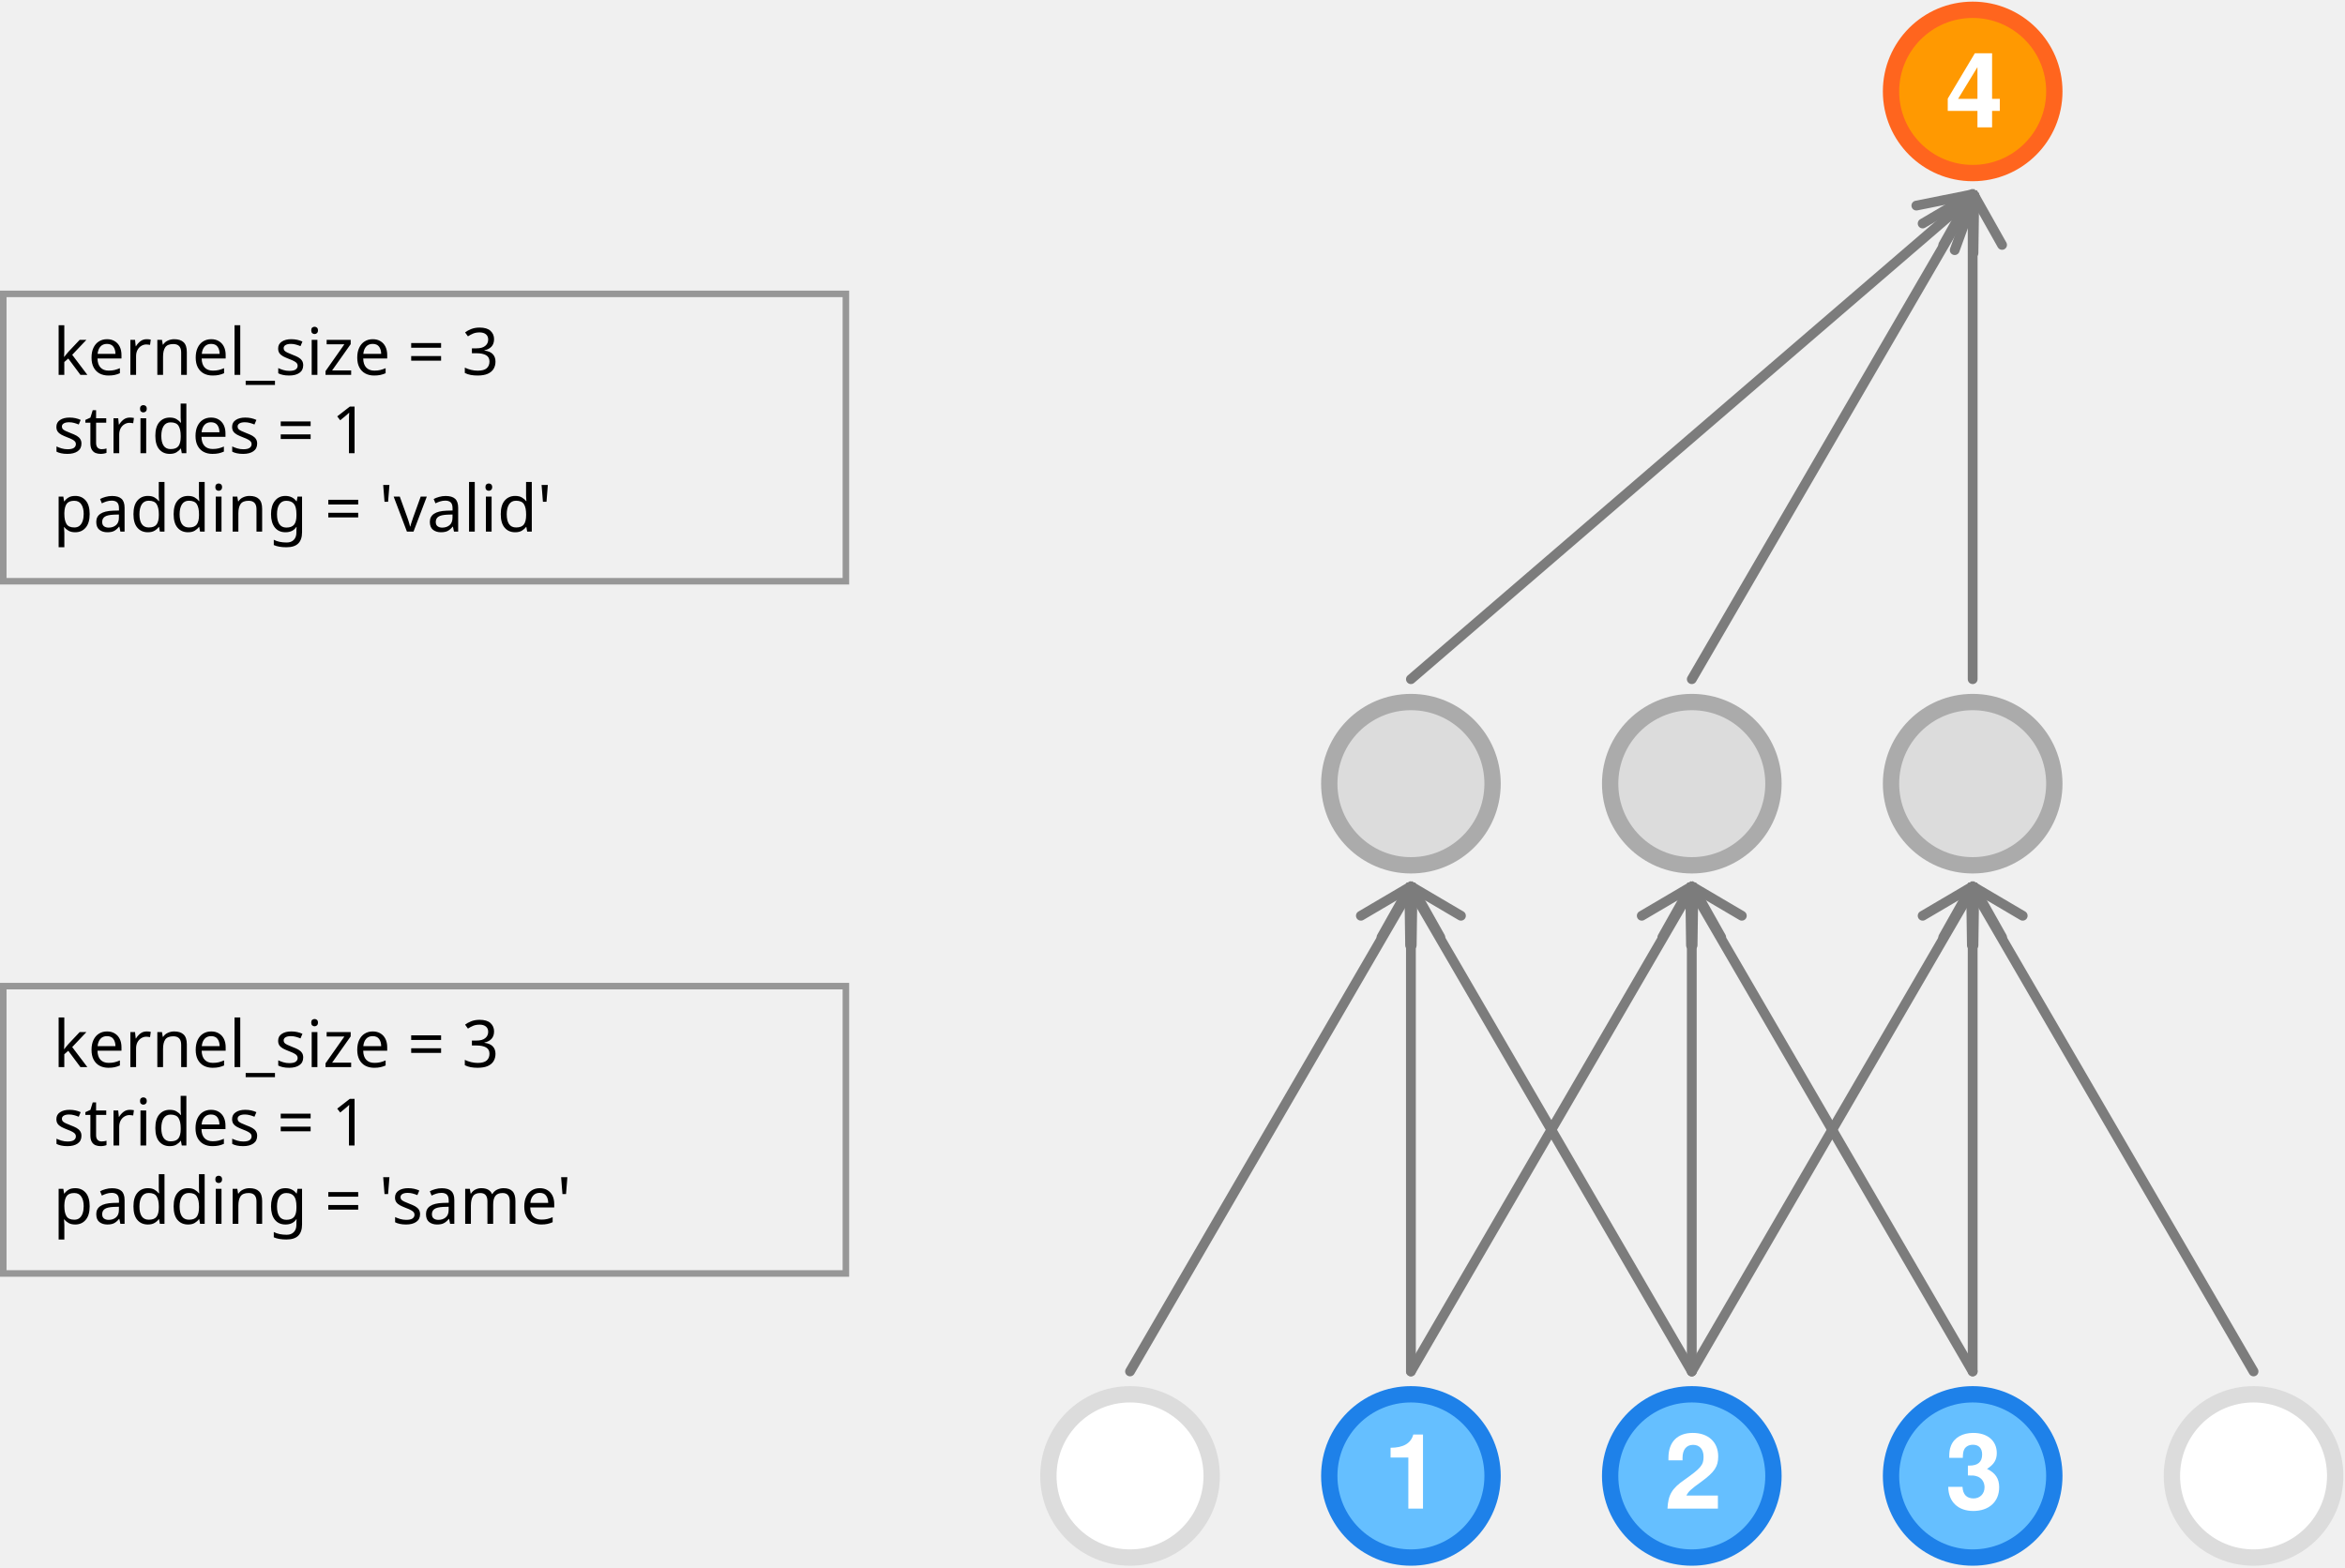
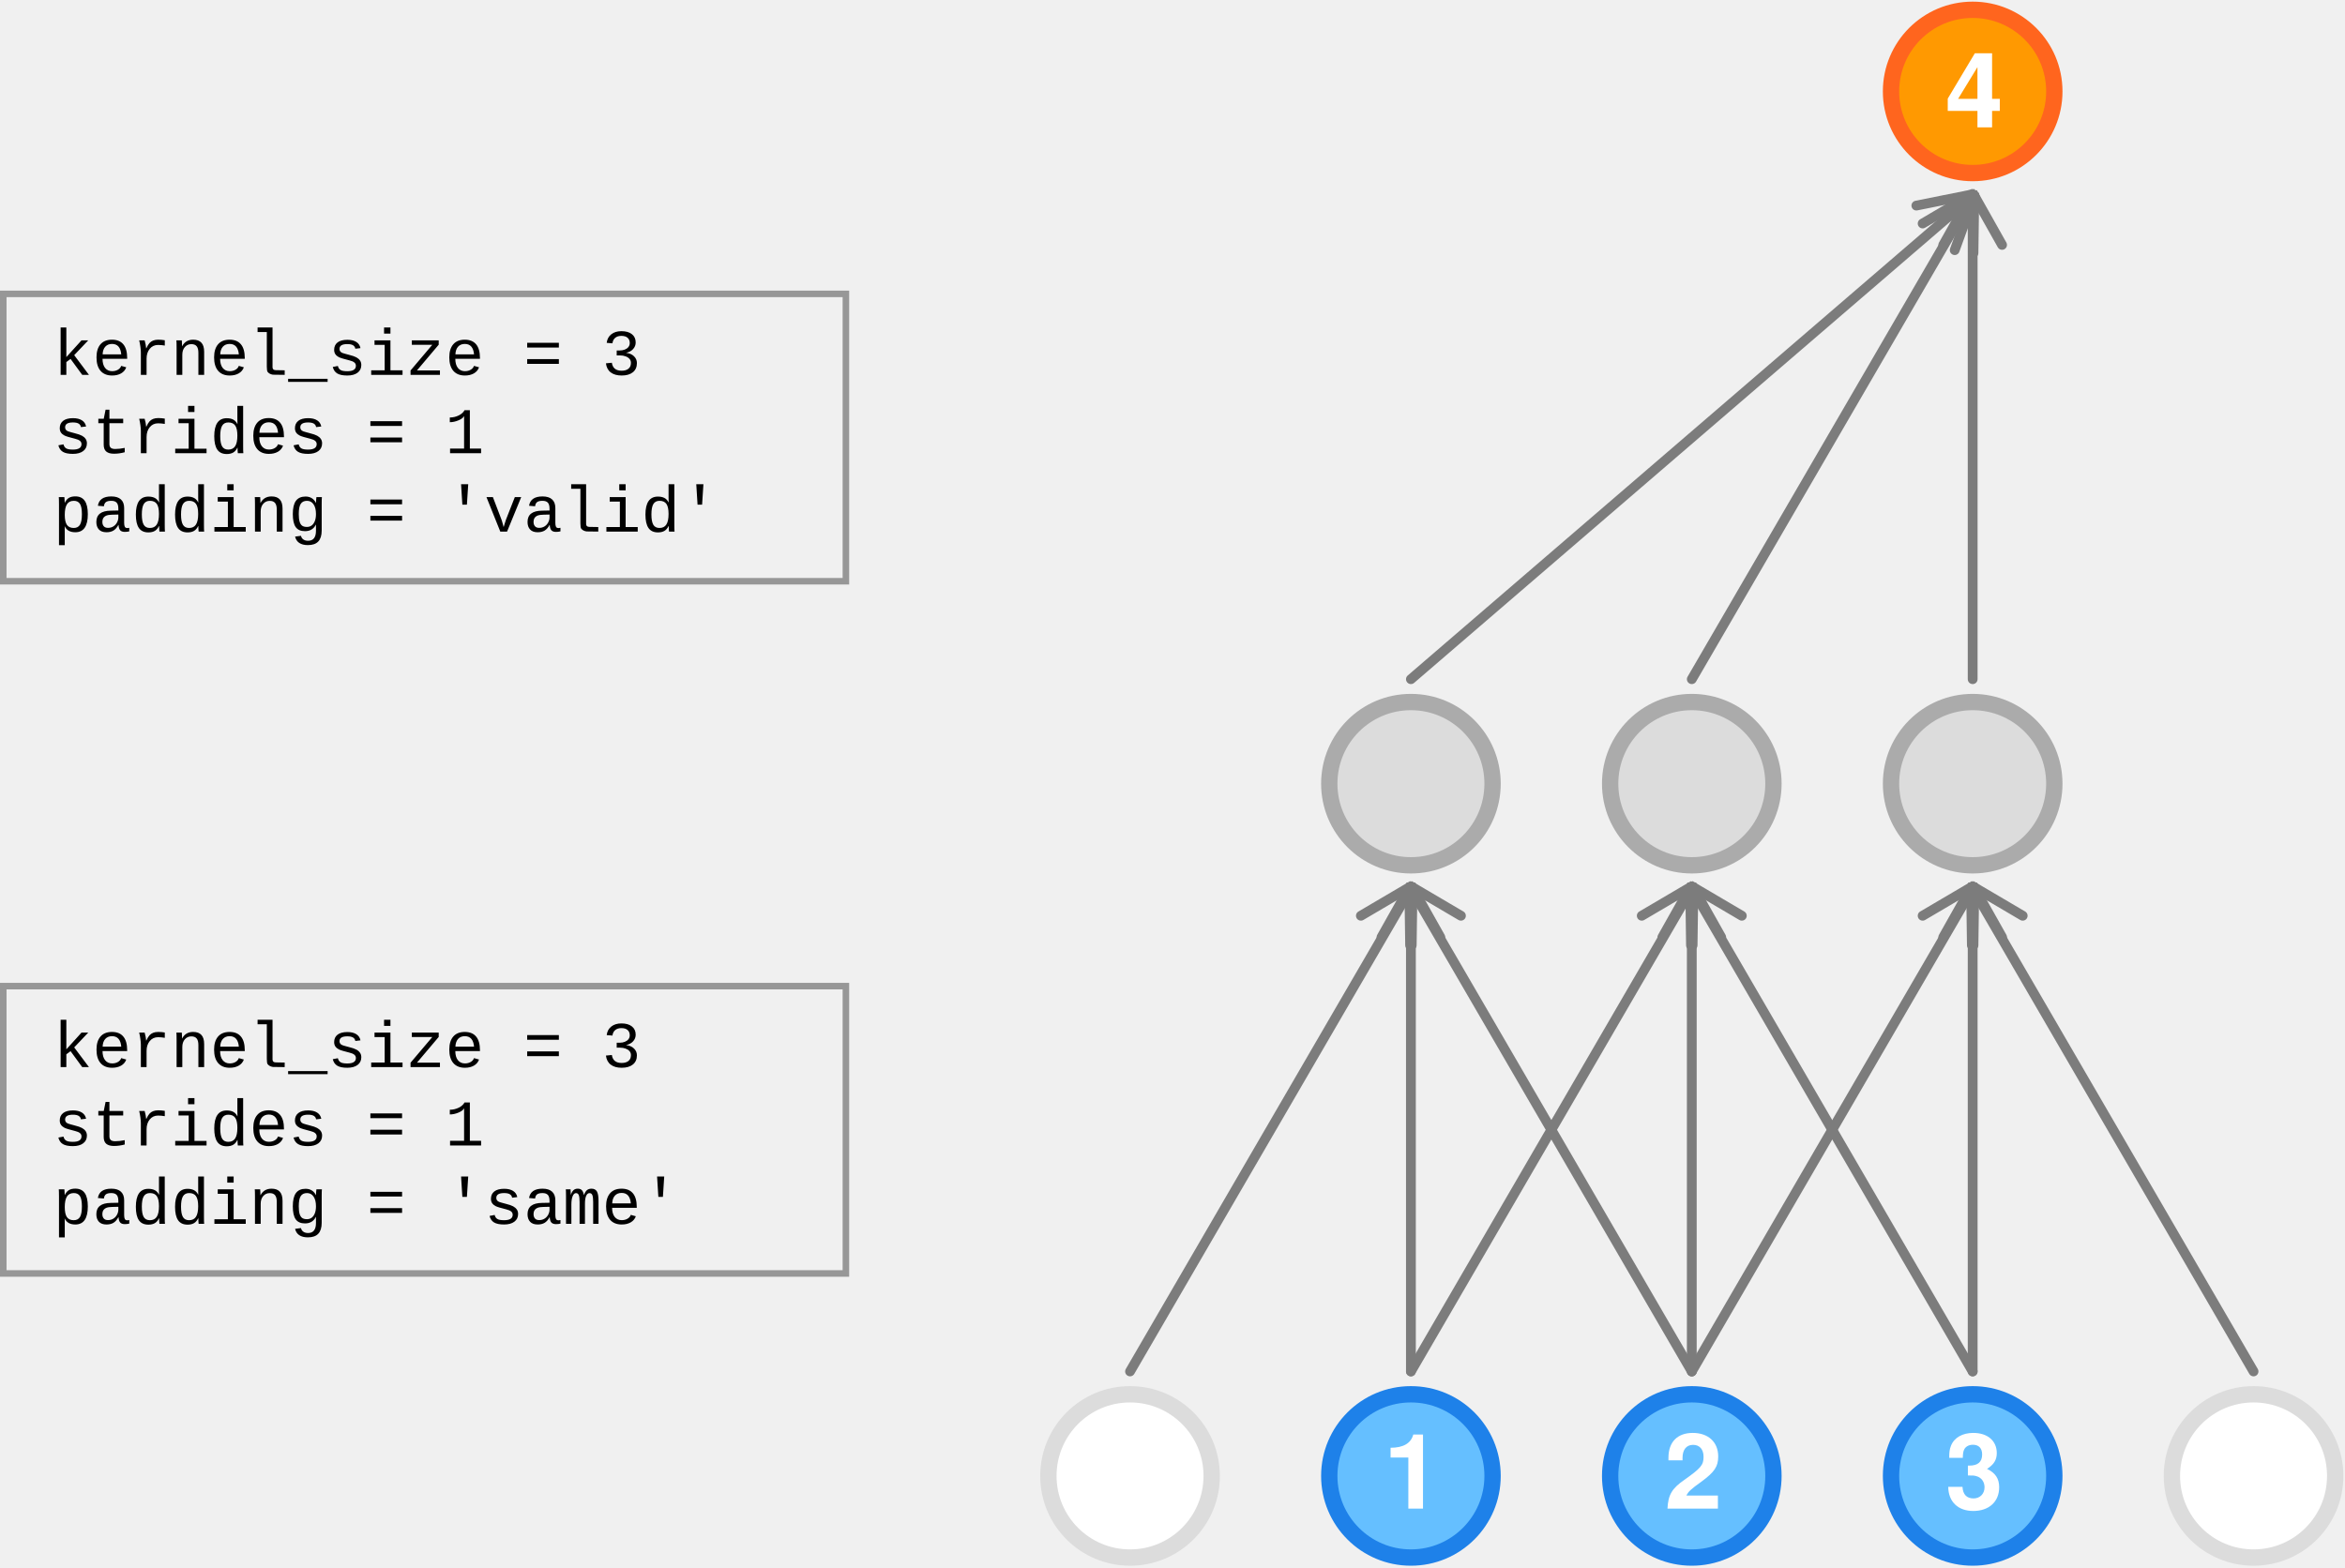
<svg xmlns="http://www.w3.org/2000/svg" width="718px" height="480px" viewBox="0 0 718 480" version="1.1">
  <g id="Page-1" stroke="none" stroke-width="1" fill="none" fill-rule="evenodd">
    <g id="07-padding-same-concept" transform="translate(0, 3)">
      <g id="Input" transform="translate(321, 424)">
        <g id="Padding-dot" fill="#FFFFFF" stroke="#DCDCDC" stroke-width="5">
          <circle id="Oval" cx="25" cy="25" r="25" />
        </g>
        <g id="Input-dot" transform="translate(86, 0)">
          <circle id="Oval" stroke="#1E81E9" stroke-width="5" fill="#65BFFF" cx="25" cy="25" r="25" />
-           <text id="2" font-family="Helvetica-Bold, Helvetica" font-size="32" font-weight="bold" fill="#FFFFFF">
+           <text id="2" font-family="Helvetica-Bold, Helvetica, Arial, 'Lucida Grande', sans-serif" font-size="32" font-weight="bold" fill="#FFFFFF">
            <tspan x="16.602" y="35">1</tspan>
          </text>
        </g>
        <g id="Input-dot" transform="translate(172, 0)">
          <circle id="Oval" stroke="#1E81E9" stroke-width="5" fill="#65BFFF" cx="25" cy="25" r="25" />
-           <text id="2" font-family="Helvetica-Bold, Helvetica" font-size="32" font-weight="bold" fill="#FFFFFF">
+           <text id="2" font-family="Helvetica-Bold, Helvetica, Arial, 'Lucida Grande', sans-serif" font-size="32" font-weight="bold" fill="#FFFFFF">
            <tspan x="16.602" y="35">2</tspan>
          </text>
        </g>
        <g id="Input-dot" transform="translate(258, 0)">
          <circle id="Oval" stroke="#1E81E9" stroke-width="5" fill="#65BFFF" cx="25" cy="25" r="25" />
-           <text id="3" font-family="Helvetica-Bold, Helvetica" font-size="32" font-weight="bold" fill="#FFFFFF">
+           <text id="3" font-family="Helvetica-Bold, Helvetica, Arial, 'Lucida Grande', sans-serif" font-size="32" font-weight="bold" fill="#FFFFFF">
            <tspan x="16.602" y="35">3</tspan>
          </text>
        </g>
        <g id="Padding-dot" transform="translate(344, 0)" fill="#FFFFFF" stroke="#DCDCDC" stroke-width="5">
          <circle id="Oval" cx="25" cy="25" r="25" />
        </g>
      </g>
      <g id="Kernels" transform="translate(0, 269)">
        <g id="Active-Kernel" transform="translate(518, 0)" fill="#7C7C7C" fill-rule="nonzero">
          <path id="Line" d="M87.078,4.84 L87.254,17.47 C87.266,18.298 86.604,18.979 85.776,18.991 C84.947,19.003 84.266,18.34 84.255,17.512 L83.998,-0.844 L86.258,-2.157 L102.079,7.155 C102.793,7.575 103.031,8.495 102.611,9.209 C102.19,9.922 101.271,10.161 100.557,9.74 L89.671,3.333 L94.83,12.211 L173.297,147.246 C173.713,147.963 173.47,148.881 172.754,149.297 C172.037,149.713 171.119,149.47 170.703,148.754 L92.237,13.718 L87.078,4.84 Z" />
          <path id="Line" d="M84.5,4.726 L78.307,15.735 C77.901,16.457 76.987,16.714 76.265,16.307 C75.543,15.901 75.286,14.987 75.693,14.265 L84.693,-1.735 L87.307,-1.735 L96.307,14.265 C96.714,14.987 96.457,15.901 95.735,16.307 C95.013,16.714 94.099,16.457 93.693,15.735 L87.5,4.726 L87.5,15 L87.5,148 C87.5,148.828 86.828,149.5 86,149.5 C85.172,149.5 84.5,148.828 84.5,148 L84.5,15 L84.5,4.726 Z" />
          <path id="Line" d="M82.329,3.333 L71.443,9.74 C70.729,10.161 69.81,9.922 69.389,9.209 C68.969,8.495 69.207,7.575 69.921,7.155 L85.742,-2.157 L88.002,-0.844 L87.745,17.512 C87.734,18.34 87.053,19.003 86.224,18.991 C85.396,18.979 84.734,18.298 84.746,17.47 L84.922,4.84 L79.763,13.718 L1.297,148.754 C0.881,149.47 -0.037,149.713 -0.754,149.297 C-1.47,148.881 -1.713,147.963 -1.297,147.246 L77.17,12.211 L82.329,3.333 Z" />
        </g>
        <g id="Active-Kernel" transform="translate(432, 0)" fill="#7C7C7C" fill-rule="nonzero">
          <path id="Line" d="M87.078,4.84 L87.254,17.47 C87.266,18.298 86.604,18.979 85.776,18.991 C84.947,19.003 84.266,18.34 84.255,17.512 L83.998,-0.844 L86.258,-2.157 L102.079,7.155 C102.793,7.575 103.031,8.495 102.611,9.209 C102.19,9.922 101.271,10.161 100.557,9.74 L89.671,3.333 L94.83,12.211 L173.297,147.246 C173.713,147.963 173.47,148.881 172.754,149.297 C172.037,149.713 171.119,149.47 170.703,148.754 L92.237,13.718 L87.078,4.84 Z" />
          <path id="Line" d="M84.5,4.726 L78.307,15.735 C77.901,16.457 76.987,16.714 76.265,16.307 C75.543,15.901 75.286,14.987 75.693,14.265 L84.693,-1.735 L87.307,-1.735 L96.307,14.265 C96.714,14.987 96.457,15.901 95.735,16.307 C95.013,16.714 94.099,16.457 93.693,15.735 L87.5,4.726 L87.5,15 L87.5,148 C87.5,148.828 86.828,149.5 86,149.5 C85.172,149.5 84.5,148.828 84.5,148 L84.5,15 L84.5,4.726 Z" />
          <path id="Line" d="M82.329,3.333 L71.443,9.74 C70.729,10.161 69.81,9.922 69.389,9.209 C68.969,8.495 69.207,7.575 69.921,7.155 L85.742,-2.157 L88.002,-0.844 L87.745,17.512 C87.734,18.34 87.053,19.003 86.224,18.991 C85.396,18.979 84.734,18.298 84.746,17.47 L84.922,4.84 L79.763,13.718 L1.297,148.754 C0.881,149.47 -0.037,149.713 -0.754,149.297 C-1.47,148.881 -1.713,147.963 -1.297,147.246 L77.17,12.211 L82.329,3.333 Z" />
        </g>
        <g id="Active-Kernel" transform="translate(346, 0)" fill="#7C7C7C" fill-rule="nonzero">
          <path id="Line" d="M87.078,4.84 L87.254,17.47 C87.266,18.298 86.604,18.979 85.776,18.991 C84.947,19.003 84.266,18.34 84.255,17.512 L83.998,-0.844 L86.258,-2.157 L102.079,7.155 C102.793,7.575 103.031,8.495 102.611,9.209 C102.19,9.922 101.271,10.161 100.557,9.74 L89.671,3.333 L94.83,12.211 L173.297,147.246 C173.713,147.963 173.47,148.881 172.754,149.297 C172.037,149.713 171.119,149.47 170.703,148.754 L92.237,13.718 L87.078,4.84 Z" />
          <path id="Line" d="M84.5,4.726 L78.307,15.735 C77.901,16.457 76.987,16.714 76.265,16.307 C75.543,15.901 75.286,14.987 75.693,14.265 L84.693,-1.735 L87.307,-1.735 L96.307,14.265 C96.714,14.987 96.457,15.901 95.735,16.307 C95.013,16.714 94.099,16.457 93.693,15.735 L87.5,4.726 L87.5,15 L87.5,148 C87.5,148.828 86.828,149.5 86,149.5 C85.172,149.5 84.5,148.828 84.5,148 L84.5,15 L84.5,4.726 Z" />
          <path id="Line" d="M82.329,3.333 L71.443,9.74 C70.729,10.161 69.81,9.922 69.389,9.209 C68.969,8.495 69.207,7.575 69.921,7.155 L85.742,-2.157 L88.002,-0.844 L87.745,17.512 C87.734,18.34 87.053,19.003 86.224,18.991 C85.396,18.979 84.734,18.298 84.746,17.47 L84.922,4.84 L79.763,13.718 L1.297,148.754 C0.881,149.47 -0.037,149.713 -0.754,149.297 C-1.47,148.881 -1.713,147.963 -1.297,147.246 L77.17,12.211 L82.329,3.333 Z" />
        </g>
        <g id="Info" transform="translate(0, 29)">
          <rect id="Rectangle" stroke="#979797" stroke-width="2" x="1" y="1" width="258" height="88" />
-           <text id="kernel_size-=-3-stri" font-family="Menlo-Regular, Menlo" font-size="20" font-weight="normal" fill="#000000">
+           <text id="kernel_size-=-3-stri" font-family="Menlo-Regular, Menlo, Consolas, Monaco, 'Lucida Console', 'Liberation Mono', 'DejaVu Sans Mono', 'Bitstream Vera Sans Mono', 'Courier New', monospace, serif" font-size="20" font-weight="normal" fill="#000000">
            <tspan x="16.25" y="25.8">kernel_size = 3</tspan>
            <tspan x="16.25" y="49.8">strides = 1</tspan>
            <tspan x="16.25" y="73.8">padding = 'same'</tspan>
          </text>
        </g>
      </g>
      <g id="Hidden" transform="translate(407, 212)" fill="#DCDCDC" stroke="#ABABAB" stroke-width="5">
        <g id="Hidden-dot">
          <circle id="Oval" cx="25" cy="25" r="25" />
        </g>
        <g id="Hidden-dot" transform="translate(86, 0)">
          <circle id="Oval" cx="25" cy="25" r="25" />
        </g>
        <g id="Hidden-dot" transform="translate(172, 0)">
          <circle id="Oval" cx="25" cy="25" r="25" />
        </g>
      </g>
      <g id="Kernels" transform="translate(0, 57)">
        <g id="Active-Kernel" transform="translate(432, 0)" fill="#7C7C7C" fill-rule="nonzero">
          <path id="Line" d="M170.5,4.726 L164.307,15.735 C163.901,16.457 162.987,16.714 162.265,16.307 C161.543,15.901 161.286,14.987 161.693,14.265 L170.693,-1.735 L173.307,-1.735 L182.307,14.265 C182.714,14.987 182.457,15.901 181.735,16.307 C181.013,16.714 180.099,16.457 179.693,15.735 L173.5,4.726 L173.5,15 L173.5,148 C173.5,148.828 172.828,149.5 172,149.5 C171.172,149.5 170.5,148.828 170.5,148 L170.5,15 L170.5,4.726 Z" />
          <path id="Line" d="M168.329,3.333 L157.443,9.74 C156.729,10.161 155.81,9.922 155.389,9.209 C154.969,8.495 155.207,7.575 155.921,7.155 L171.742,-2.157 L174.002,-0.844 L173.745,17.512 C173.734,18.34 173.053,19.003 172.224,18.991 C171.396,18.979 170.734,18.298 170.746,17.47 L170.922,4.84 L165.763,13.718 L87.297,148.754 C86.881,149.47 85.963,149.713 85.246,149.297 C84.53,148.881 84.287,147.963 84.703,147.246 L163.17,12.211 L168.329,3.333 Z" />
          <path id="Line" d="M167.439,1.946 L155.055,4.432 C154.243,4.595 153.452,4.069 153.289,3.257 C153.126,2.445 153.652,1.654 154.464,1.491 L172.463,-2.123 L174.168,-0.141 L167.91,17.117 C167.628,17.896 166.767,18.298 165.989,18.016 C165.21,17.733 164.807,16.873 165.09,16.094 L169.396,4.22 L161.688,10.852 L0.978,149.137 C0.35,149.677 -0.597,149.606 -1.137,148.978 C-1.677,148.35 -1.606,147.403 -0.978,146.863 L159.731,8.578 L167.439,1.946 Z" />
        </g>
        <g id="Info" transform="translate(0, 29)">
          <rect id="Rectangle" stroke="#979797" stroke-width="2" x="1" y="1" width="258" height="88" />
-           <text id="kernel_size-=-3-stri" font-family="Menlo-Regular, Menlo" font-size="20" font-weight="normal" fill="#000000">
+           <text id="kernel_size-=-3-stri" font-family="Menlo-Regular, Menlo, Consolas, Monaco, 'Lucida Console', 'Liberation Mono', 'DejaVu Sans Mono', 'Bitstream Vera Sans Mono', 'Courier New', monospace, serif" font-size="20" font-weight="normal" fill="#000000">
            <tspan x="16.25" y="25.8">kernel_size = 3</tspan>
            <tspan x="16.25" y="49.8">strides = 1</tspan>
            <tspan x="16.25" y="73.8">padding = 'valid'</tspan>
          </text>
        </g>
      </g>
      <g id="Output" transform="translate(579, 0)">
        <g id="Output-dot">
          <circle id="Oval" stroke="#FF651E" stroke-width="5" fill="#FF9901" cx="25" cy="25" r="25" />
-           <text id="4" font-family="Helvetica-Bold, Helvetica" font-size="32" font-weight="bold" fill="#FFFFFF">
+           <text id="4" font-family="Helvetica-Bold, Helvetica, Arial, 'Lucida Grande', sans-serif" font-size="32" font-weight="bold" fill="#FFFFFF">
            <tspan x="16.602" y="36">4</tspan>
          </text>
        </g>
      </g>
    </g>
  </g>
</svg>
